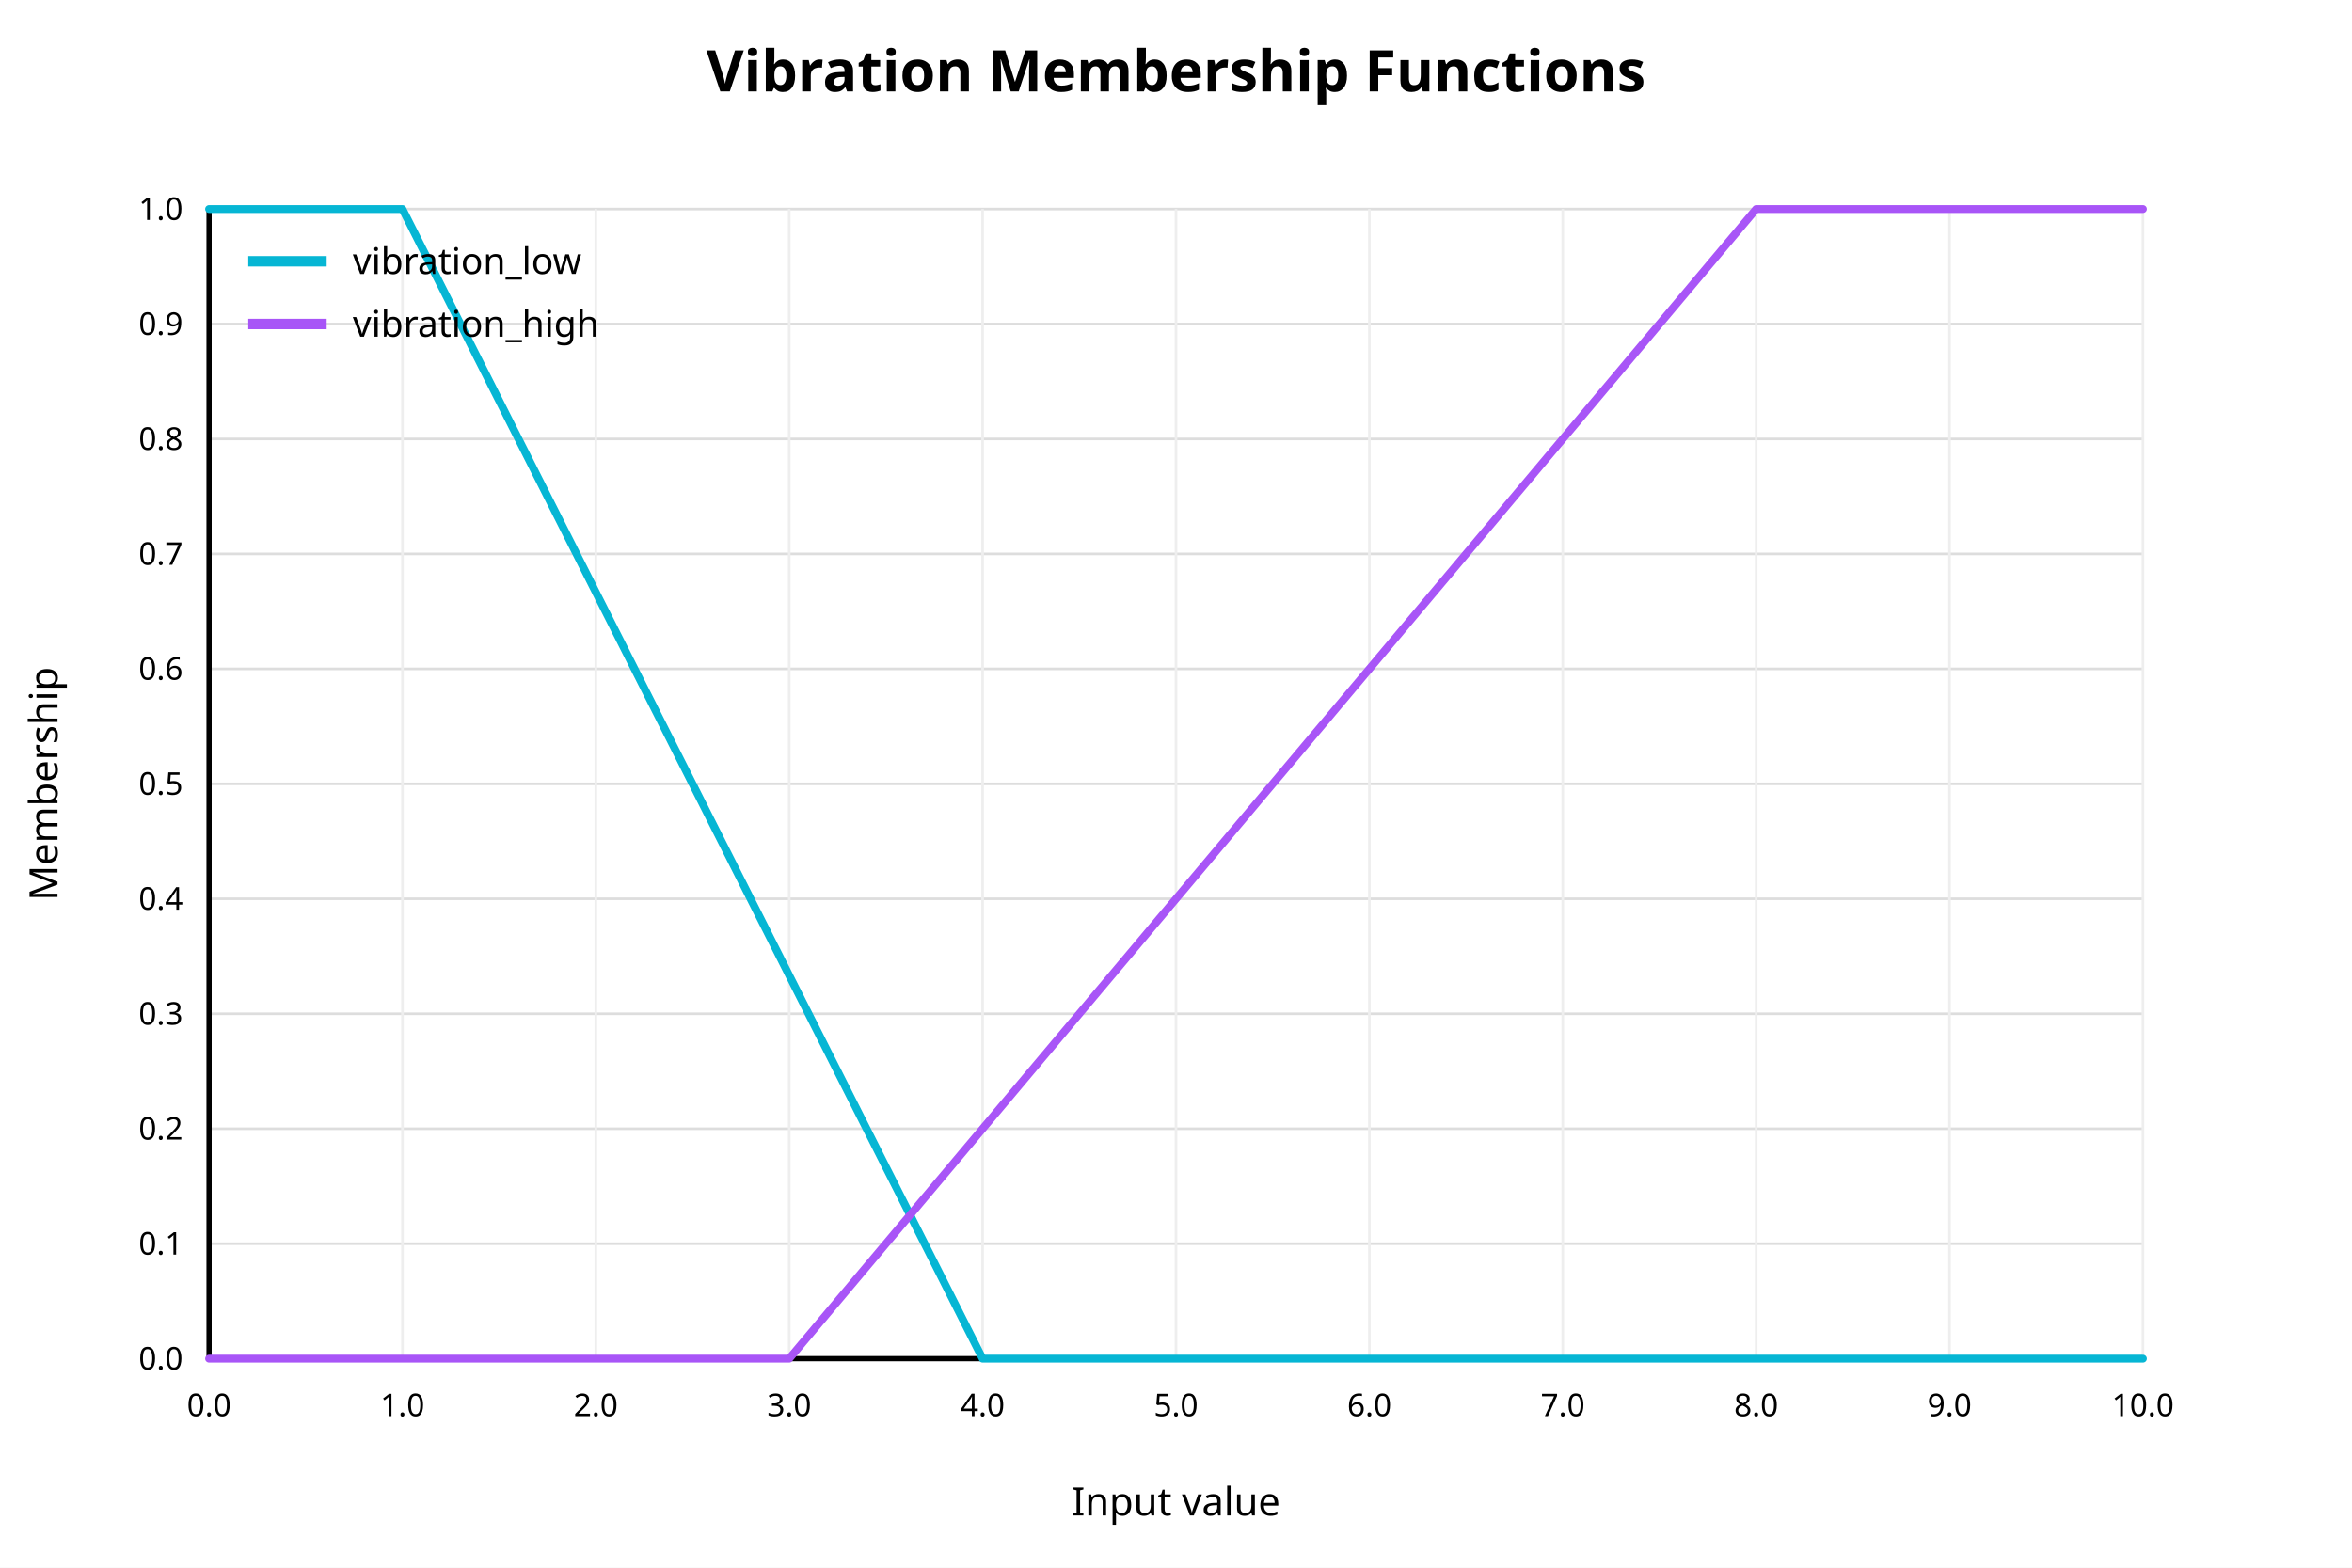
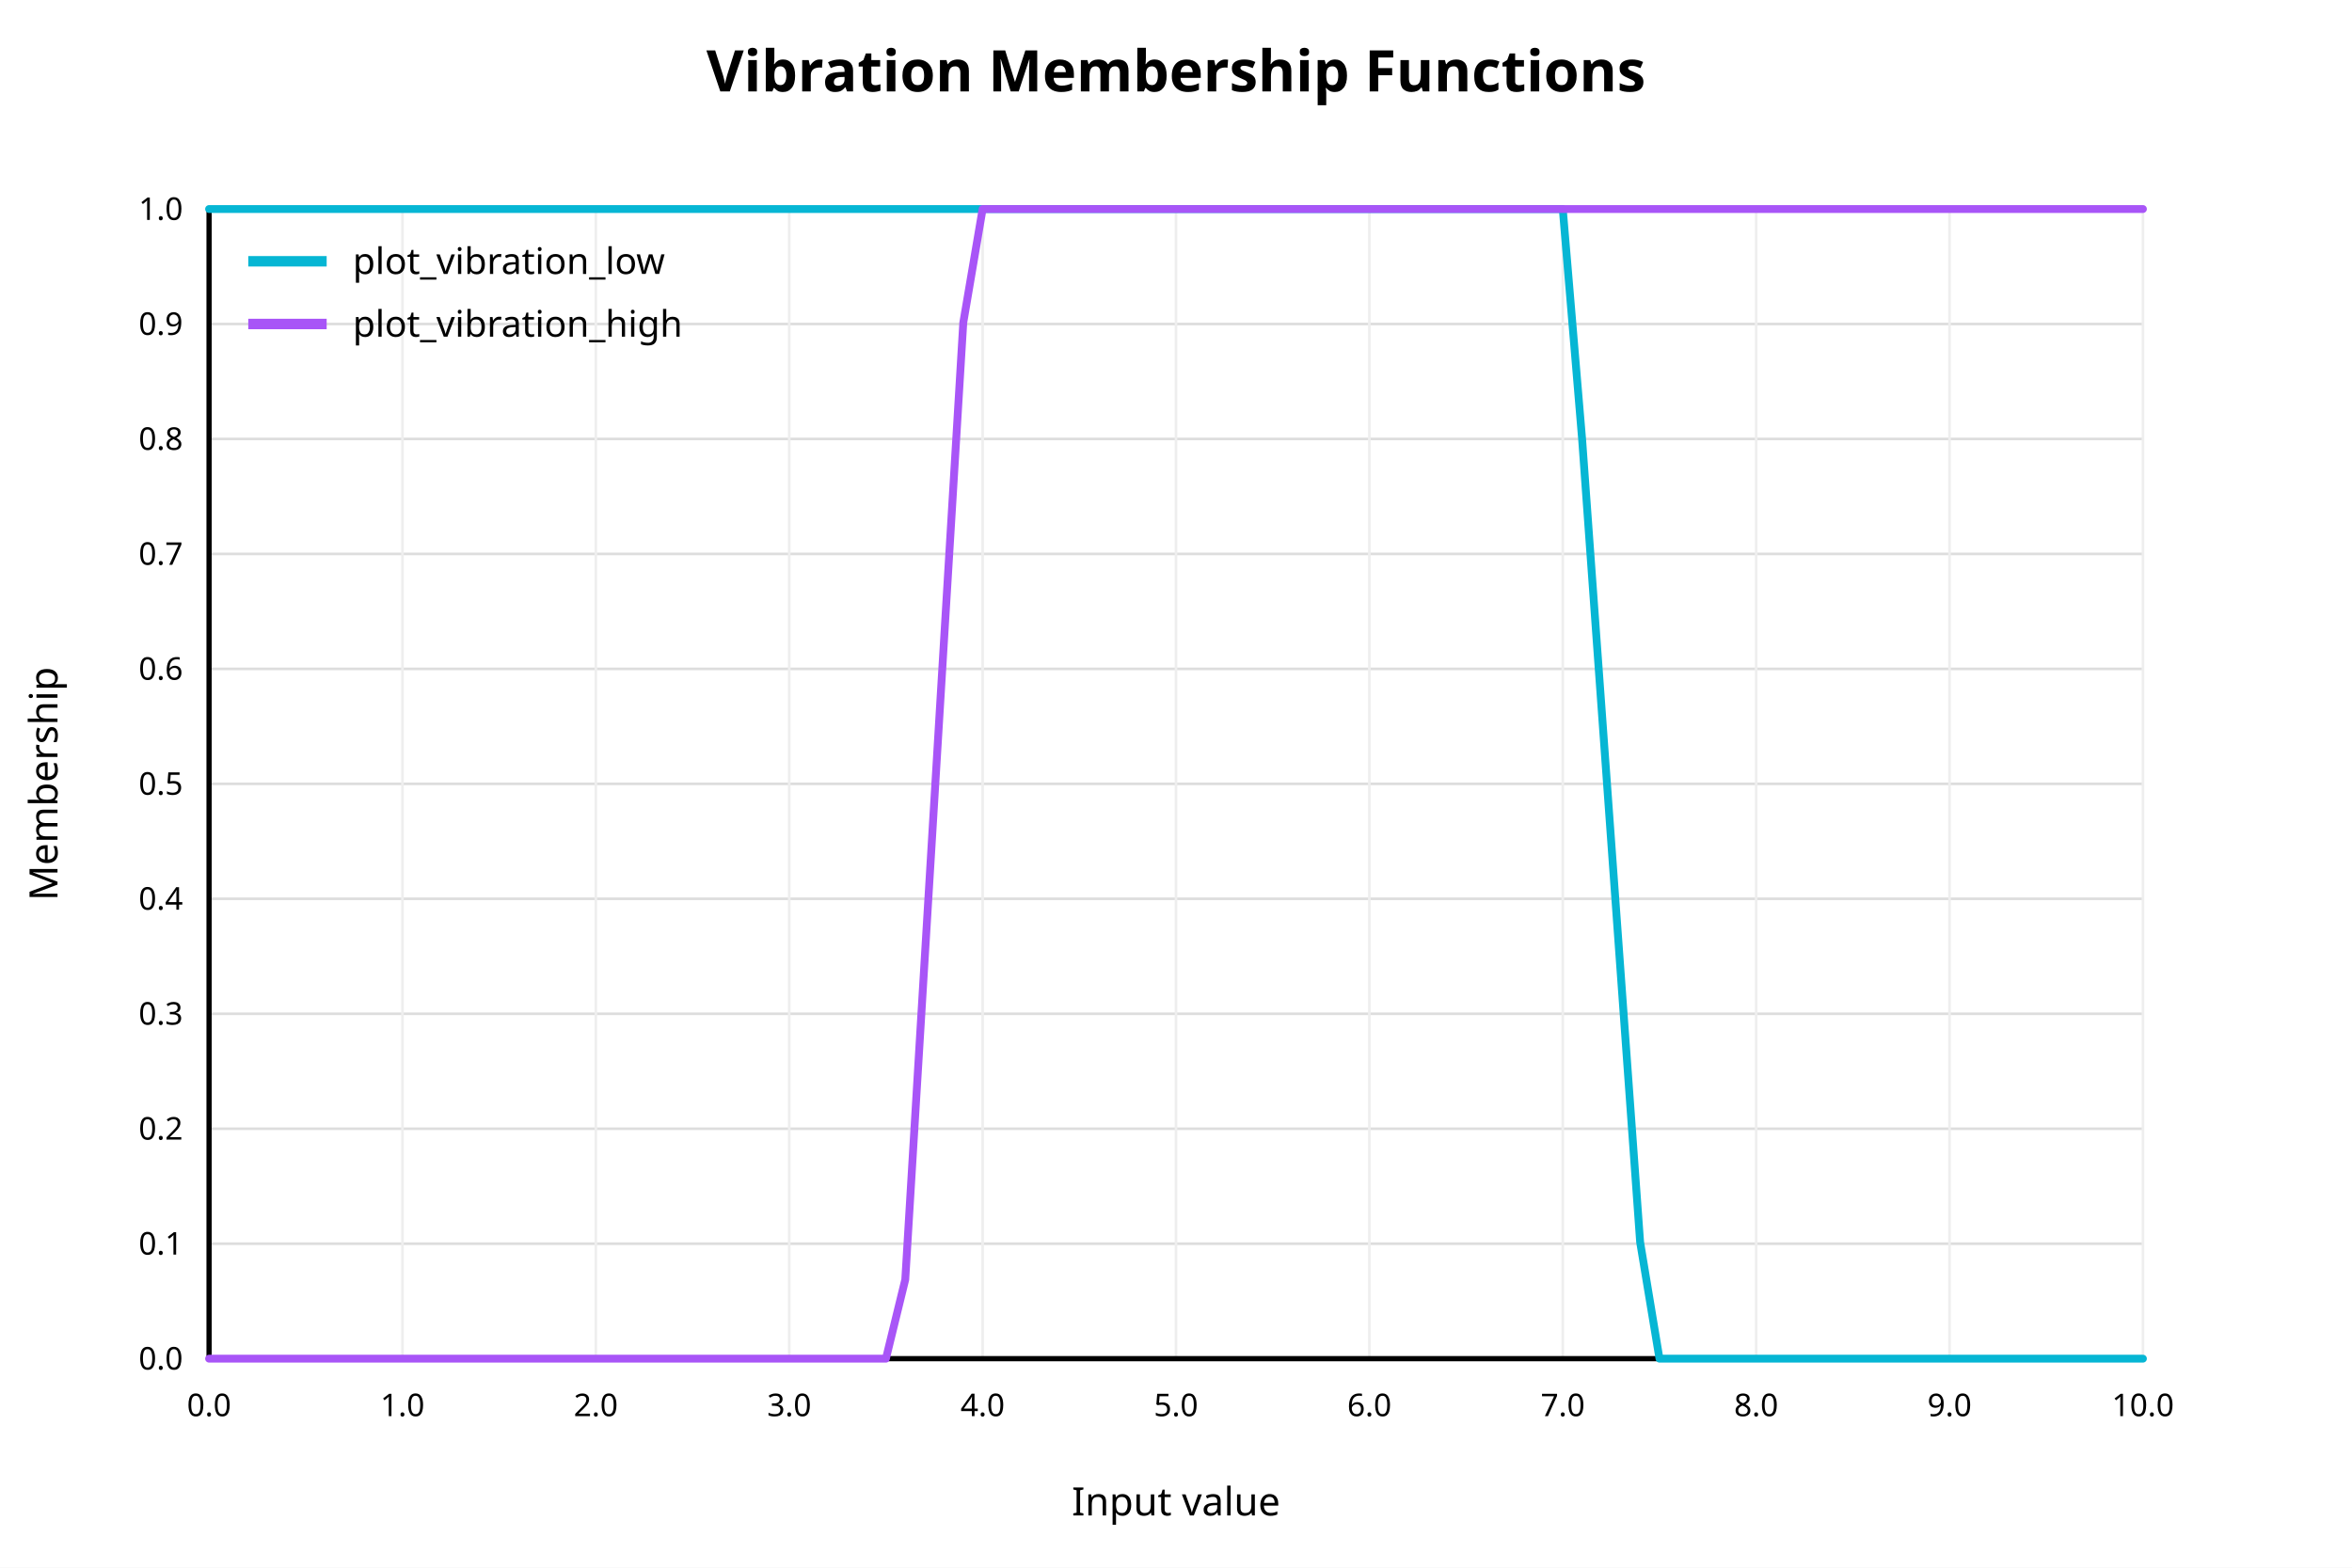
<svg xmlns="http://www.w3.org/2000/svg" width="900" height="600" viewBox="0 0 900 600">
  <rect x="0" y="0" width="900" height="600" fill="white" />
  <text x="450" y="35" text-anchor="middle" font-family="sans-serif" font-size="22" font-weight="bold" fill="black">Vibration Membership Functions</text>
  <line x1="80" y1="520.00" x2="820" y2="520.00" stroke="#dddddd" stroke-width="1" />
  <text x="70" y="520.00" text-anchor="end" dominant-baseline="middle" font-family="sans-serif" font-size="12" fill="black">0.0</text>
  <line x1="80" y1="476.00" x2="820" y2="476.00" stroke="#dddddd" stroke-width="1" />
  <text x="70" y="476.00" text-anchor="end" dominant-baseline="middle" font-family="sans-serif" font-size="12" fill="black">0.1</text>
  <line x1="80" y1="432.00" x2="820" y2="432.00" stroke="#dddddd" stroke-width="1" />
  <text x="70" y="432.00" text-anchor="end" dominant-baseline="middle" font-family="sans-serif" font-size="12" fill="black">0.2</text>
  <line x1="80" y1="388.00" x2="820" y2="388.00" stroke="#dddddd" stroke-width="1" />
  <text x="70" y="388.00" text-anchor="end" dominant-baseline="middle" font-family="sans-serif" font-size="12" fill="black">0.3</text>
  <line x1="80" y1="344.00" x2="820" y2="344.00" stroke="#dddddd" stroke-width="1" />
  <text x="70" y="344.00" text-anchor="end" dominant-baseline="middle" font-family="sans-serif" font-size="12" fill="black">0.4</text>
  <line x1="80" y1="300.00" x2="820" y2="300.00" stroke="#dddddd" stroke-width="1" />
  <text x="70" y="300.00" text-anchor="end" dominant-baseline="middle" font-family="sans-serif" font-size="12" fill="black">0.5</text>
  <line x1="80" y1="256.00" x2="820" y2="256.00" stroke="#dddddd" stroke-width="1" />
  <text x="70" y="256.00" text-anchor="end" dominant-baseline="middle" font-family="sans-serif" font-size="12" fill="black">0.6</text>
  <line x1="80" y1="212.00" x2="820" y2="212.00" stroke="#dddddd" stroke-width="1" />
  <text x="70" y="212.00" text-anchor="end" dominant-baseline="middle" font-family="sans-serif" font-size="12" fill="black">0.7</text>
  <line x1="80" y1="168.00" x2="820" y2="168.00" stroke="#dddddd" stroke-width="1" />
  <text x="70" y="168.00" text-anchor="end" dominant-baseline="middle" font-family="sans-serif" font-size="12" fill="black">0.8</text>
  <line x1="80" y1="124.00" x2="820" y2="124.00" stroke="#dddddd" stroke-width="1" />
  <text x="70" y="124.00" text-anchor="end" dominant-baseline="middle" font-family="sans-serif" font-size="12" fill="black">0.9</text>
  <line x1="80" y1="80.00" x2="820" y2="80.00" stroke="#dddddd" stroke-width="1" />
  <text x="70" y="80.00" text-anchor="end" dominant-baseline="middle" font-family="sans-serif" font-size="12" fill="black">1.0</text>
  <line x1="80.00" y1="80" x2="80.00" y2="520" stroke="#eeeeee" stroke-width="1" />
  <text x="80.00" y="542" text-anchor="middle" font-family="sans-serif" font-size="12" fill="black">0.0</text>
  <line x1="154.00" y1="80" x2="154.00" y2="520" stroke="#eeeeee" stroke-width="1" />
  <text x="154.00" y="542" text-anchor="middle" font-family="sans-serif" font-size="12" fill="black">1.0</text>
  <line x1="228.00" y1="80" x2="228.00" y2="520" stroke="#eeeeee" stroke-width="1" />
  <text x="228.00" y="542" text-anchor="middle" font-family="sans-serif" font-size="12" fill="black">2.0</text>
  <line x1="302.00" y1="80" x2="302.00" y2="520" stroke="#eeeeee" stroke-width="1" />
  <text x="302.00" y="542" text-anchor="middle" font-family="sans-serif" font-size="12" fill="black">3.0</text>
  <line x1="376.00" y1="80" x2="376.00" y2="520" stroke="#eeeeee" stroke-width="1" />
  <text x="376.00" y="542" text-anchor="middle" font-family="sans-serif" font-size="12" fill="black">4.0</text>
  <line x1="450.00" y1="80" x2="450.00" y2="520" stroke="#eeeeee" stroke-width="1" />
  <text x="450.00" y="542" text-anchor="middle" font-family="sans-serif" font-size="12" fill="black">5.0</text>
  <line x1="524.00" y1="80" x2="524.00" y2="520" stroke="#eeeeee" stroke-width="1" />
  <text x="524.00" y="542" text-anchor="middle" font-family="sans-serif" font-size="12" fill="black">6.0</text>
  <line x1="598.00" y1="80" x2="598.00" y2="520" stroke="#eeeeee" stroke-width="1" />
  <text x="598.00" y="542" text-anchor="middle" font-family="sans-serif" font-size="12" fill="black">7.0</text>
  <line x1="672.00" y1="80" x2="672.00" y2="520" stroke="#eeeeee" stroke-width="1" />
  <text x="672.00" y="542" text-anchor="middle" font-family="sans-serif" font-size="12" fill="black">8.0</text>
  <line x1="746.00" y1="80" x2="746.00" y2="520" stroke="#eeeeee" stroke-width="1" />
  <text x="746.00" y="542" text-anchor="middle" font-family="sans-serif" font-size="12" fill="black">9.0</text>
  <line x1="820.00" y1="80" x2="820.00" y2="520" stroke="#eeeeee" stroke-width="1" />
  <text x="820.00" y="542" text-anchor="middle" font-family="sans-serif" font-size="12" fill="black">10.0</text>
  <line x1="80" y1="520" x2="820" y2="520" stroke="black" stroke-width="2" />
  <line x1="80" y1="80" x2="80" y2="520" stroke="black" stroke-width="2" />
  <text x="450" y="580" text-anchor="middle" font-family="sans-serif" font-size="15" fill="black">Input value</text>
  <text x="22" y="300" text-anchor="middle" font-family="sans-serif" font-size="15" fill="black" transform="rotate(-90 22 300)">Membership</text>
-   <polyline fill="none" stroke="#06b6d4" stroke-width="3" stroke-linejoin="round" stroke-linecap="round" points="80.00,80.00 87.40,80.00 94.80,80.00 102.20,80.00 109.60,80.00 117.00,80.00 124.40,80.00 131.80,80.00 139.20,80.00 146.60,80.00 154.00,80.00 161.40,94.67 168.80,109.33 176.20,124.00 183.60,138.67 191.00,153.33 198.40,168.00 205.80,182.67 213.20,197.33 220.60,212.00 228.00,226.67 235.40,241.33 242.80,256.00 250.20,270.67 257.60,285.33 265.00,300.00 272.40,314.67 279.80,329.33 287.20,344.00 294.60,358.67 302.00,373.33 309.40,388.00 316.80,402.67 324.20,417.33 331.60,432.00 339.00,446.67 346.40,461.33 353.80,476.00 361.20,490.67 368.60,505.33 376.00,520.00 383.40,520.00 390.80,520.00 398.20,520.00 405.60,520.00 413.00,520.00 420.40,520.00 427.80,520.00 435.20,520.00 442.60,520.00 450.00,520.00 457.40,520.00 464.80,520.00 472.20,520.00 479.60,520.00 487.00,520.00 494.40,520.00 501.80,520.00 509.20,520.00 516.60,520.00 524.00,520.00 531.40,520.00 538.80,520.00 546.20,520.00 553.60,520.00 561.00,520.00 568.40,520.00 575.80,520.00 583.20,520.00 590.60,520.00 598.00,520.00 605.40,520.00 612.80,520.00 620.20,520.00 627.60,520.00 635.00,520.00 642.40,520.00 649.80,520.00 657.20,520.00 664.60,520.00 672.00,520.00 679.40,520.00 686.80,520.00 694.20,520.00 701.60,520.00 709.00,520.00 716.40,520.00 723.80,520.00 731.20,520.00 738.60,520.00 746.00,520.00 753.40,520.00 760.80,520.00 768.20,520.00 775.60,520.00 783.00,520.00 790.40,520.00 797.80,520.00 805.20,520.00 812.60,520.00 820.00,520.00" />
+   <polyline fill="none" stroke="#06b6d4" stroke-width="3" stroke-linejoin="round" stroke-linecap="round" points="80.00,80.00 87.40,80.00 94.80,80.00 102.20,80.00 109.60,80.00 117.00,80.00 124.40,80.00 131.80,80.00 139.20,80.00 146.60,80.00 154.00,80.00 161.40,80.00 168.80,80.00 176.20,80.00 183.60,80.00 191.00,80.00 198.40,80.00 205.80,80.00 213.20,80.00 220.60,80.00 228.00,80.00 235.40,80.00 242.80,80.00 250.20,80.00 257.60,80.00 265.00,80.00 272.40,80.00 279.80,80.00 287.20,80.00 294.60,80.00 302.00,80.00 309.40,80.00 316.80,80.00 324.20,80.00 331.60,80.00 339.00,80.00 346.40,80.00 353.80,80.00 361.20,80.00 368.60,80.00 376.00,80.00 383.40,80.00 390.80,80.00 398.20,80.00 405.60,80.00 413.00,80.00 420.40,80.00 427.80,80.00 435.20,80.00 442.60,80.00 450.00,80.00 457.40,80.00 464.80,80.00 472.20,80.00 479.60,80.00 487.00,80.00 494.40,80.00 501.80,80.00 509.20,80.00 516.60,80.00 524.00,80.00 531.40,80.00 538.80,80.00 546.20,80.00 553.60,80.00 561.00,80.00 568.40,80.00 575.80,80.00 583.20,80.00 590.60,80.00 598.00,80.00 605.40,168.10 612.80,270.53 620.20,372.95 627.60,475.38 635.00,520.00 642.40,520.00 649.80,520.00 657.20,520.00 664.60,520.00 672.00,520.00 679.40,520.00 686.80,520.00 694.20,520.00 701.60,520.00 709.00,520.00 716.40,520.00 723.80,520.00 731.20,520.00 738.60,520.00 746.00,520.00 753.40,520.00 760.80,520.00 768.20,520.00 775.60,520.00 783.00,520.00 790.40,520.00 797.80,520.00 805.20,520.00 812.60,520.00 820.00,520.00" />
  <line x1="95" y1="100" x2="125" y2="100" stroke="#06b6d4" stroke-width="4" />
-   <text x="135" y="100" dominant-baseline="middle" font-family="sans-serif" font-size="14" fill="black">vibration_low</text>
-   <polyline fill="none" stroke="#a855f7" stroke-width="3" stroke-linejoin="round" stroke-linecap="round" points="80.00,520.00 87.40,520.00 94.80,520.00 102.20,520.00 109.60,520.00 117.00,520.00 124.40,520.00 131.80,520.00 139.20,520.00 146.60,520.00 154.00,520.00 161.40,520.00 168.80,520.00 176.20,520.00 183.60,520.00 191.00,520.00 198.40,520.00 205.80,520.00 213.20,520.00 220.60,520.00 228.00,520.00 235.40,520.00 242.80,520.00 250.20,520.00 257.60,520.00 265.00,520.00 272.40,520.00 279.80,520.00 287.20,520.00 294.60,520.00 302.00,520.00 309.40,511.20 316.80,502.40 324.20,493.60 331.60,484.80 339.00,476.00 346.40,467.20 353.80,458.40 361.20,449.60 368.60,440.80 376.00,432.00 383.40,423.20 390.80,414.40 398.20,405.60 405.60,396.80 413.00,388.00 420.40,379.20 427.80,370.40 435.20,361.60 442.60,352.80 450.00,344.00 457.40,335.20 464.80,326.40 472.20,317.60 479.60,308.80 487.00,300.00 494.40,291.20 501.80,282.40 509.20,273.60 516.60,264.80 524.00,256.00 531.40,247.20 538.80,238.40 546.20,229.60 553.60,220.80 561.00,212.00 568.40,203.20 575.80,194.40 583.20,185.60 590.60,176.80 598.00,168.00 605.40,159.20 612.80,150.40 620.20,141.60 627.60,132.80 635.00,124.00 642.40,115.20 649.80,106.40 657.20,97.60 664.60,88.80 672.00,80.00 679.40,80.00 686.80,80.00 694.20,80.00 701.60,80.00 709.00,80.00 716.40,80.00 723.80,80.00 731.20,80.00 738.60,80.00 746.00,80.00 753.40,80.00 760.80,80.00 768.20,80.00 775.60,80.00 783.00,80.00 790.40,80.00 797.80,80.00 805.20,80.00 812.60,80.00 820.00,80.00" />
+   <text x="135" y="100" dominant-baseline="middle" font-family="sans-serif" font-size="14" fill="black">plot_vibration_low</text>
+   <polyline fill="none" stroke="#a855f7" stroke-width="3" stroke-linejoin="round" stroke-linecap="round" points="80.00,520.00 87.40,520.00 94.80,520.00 102.20,520.00 109.60,520.00 117.00,520.00 124.40,520.00 131.80,520.00 139.20,520.00 146.60,520.00 154.00,520.00 161.40,520.00 168.80,520.00 176.20,520.00 183.60,520.00 191.00,520.00 198.40,520.00 205.80,520.00 213.20,520.00 220.60,520.00 228.00,520.00 235.40,520.00 242.80,520.00 250.20,520.00 257.60,520.00 265.00,520.00 272.40,520.00 279.80,520.00 287.20,520.00 294.60,520.00 302.00,520.00 309.40,520.00 316.80,520.00 324.20,520.00 331.60,520.00 339.00,520.00 346.40,489.75 353.80,367.66 361.20,245.58 368.60,123.49 376.00,80.00 383.40,80.00 390.80,80.00 398.20,80.00 405.60,80.00 413.00,80.00 420.40,80.00 427.80,80.00 435.20,80.00 442.60,80.00 450.00,80.00 457.40,80.00 464.80,80.00 472.20,80.00 479.60,80.00 487.00,80.00 494.40,80.00 501.80,80.00 509.20,80.00 516.60,80.00 524.00,80.00 531.40,80.00 538.80,80.00 546.20,80.00 553.60,80.00 561.00,80.00 568.40,80.00 575.80,80.00 583.20,80.00 590.60,80.00 598.00,80.00 605.40,80.00 612.80,80.00 620.20,80.00 627.60,80.00 635.00,80.00 642.40,80.00 649.80,80.00 657.20,80.00 664.60,80.00 672.00,80.00 679.40,80.00 686.80,80.00 694.20,80.00 701.60,80.00 709.00,80.00 716.40,80.00 723.80,80.00 731.20,80.00 738.60,80.00 746.00,80.00 753.40,80.00 760.80,80.00 768.20,80.00 775.60,80.00 783.00,80.00 790.40,80.00 797.80,80.00 805.20,80.00 812.60,80.00 820.00,80.00" />
  <line x1="95" y1="124" x2="125" y2="124" stroke="#a855f7" stroke-width="4" />
-   <text x="135" y="124" dominant-baseline="middle" font-family="sans-serif" font-size="14" fill="black">vibration_high</text>
+   <text x="135" y="124" dominant-baseline="middle" font-family="sans-serif" font-size="14" fill="black">plot_vibration_high</text>
</svg>
